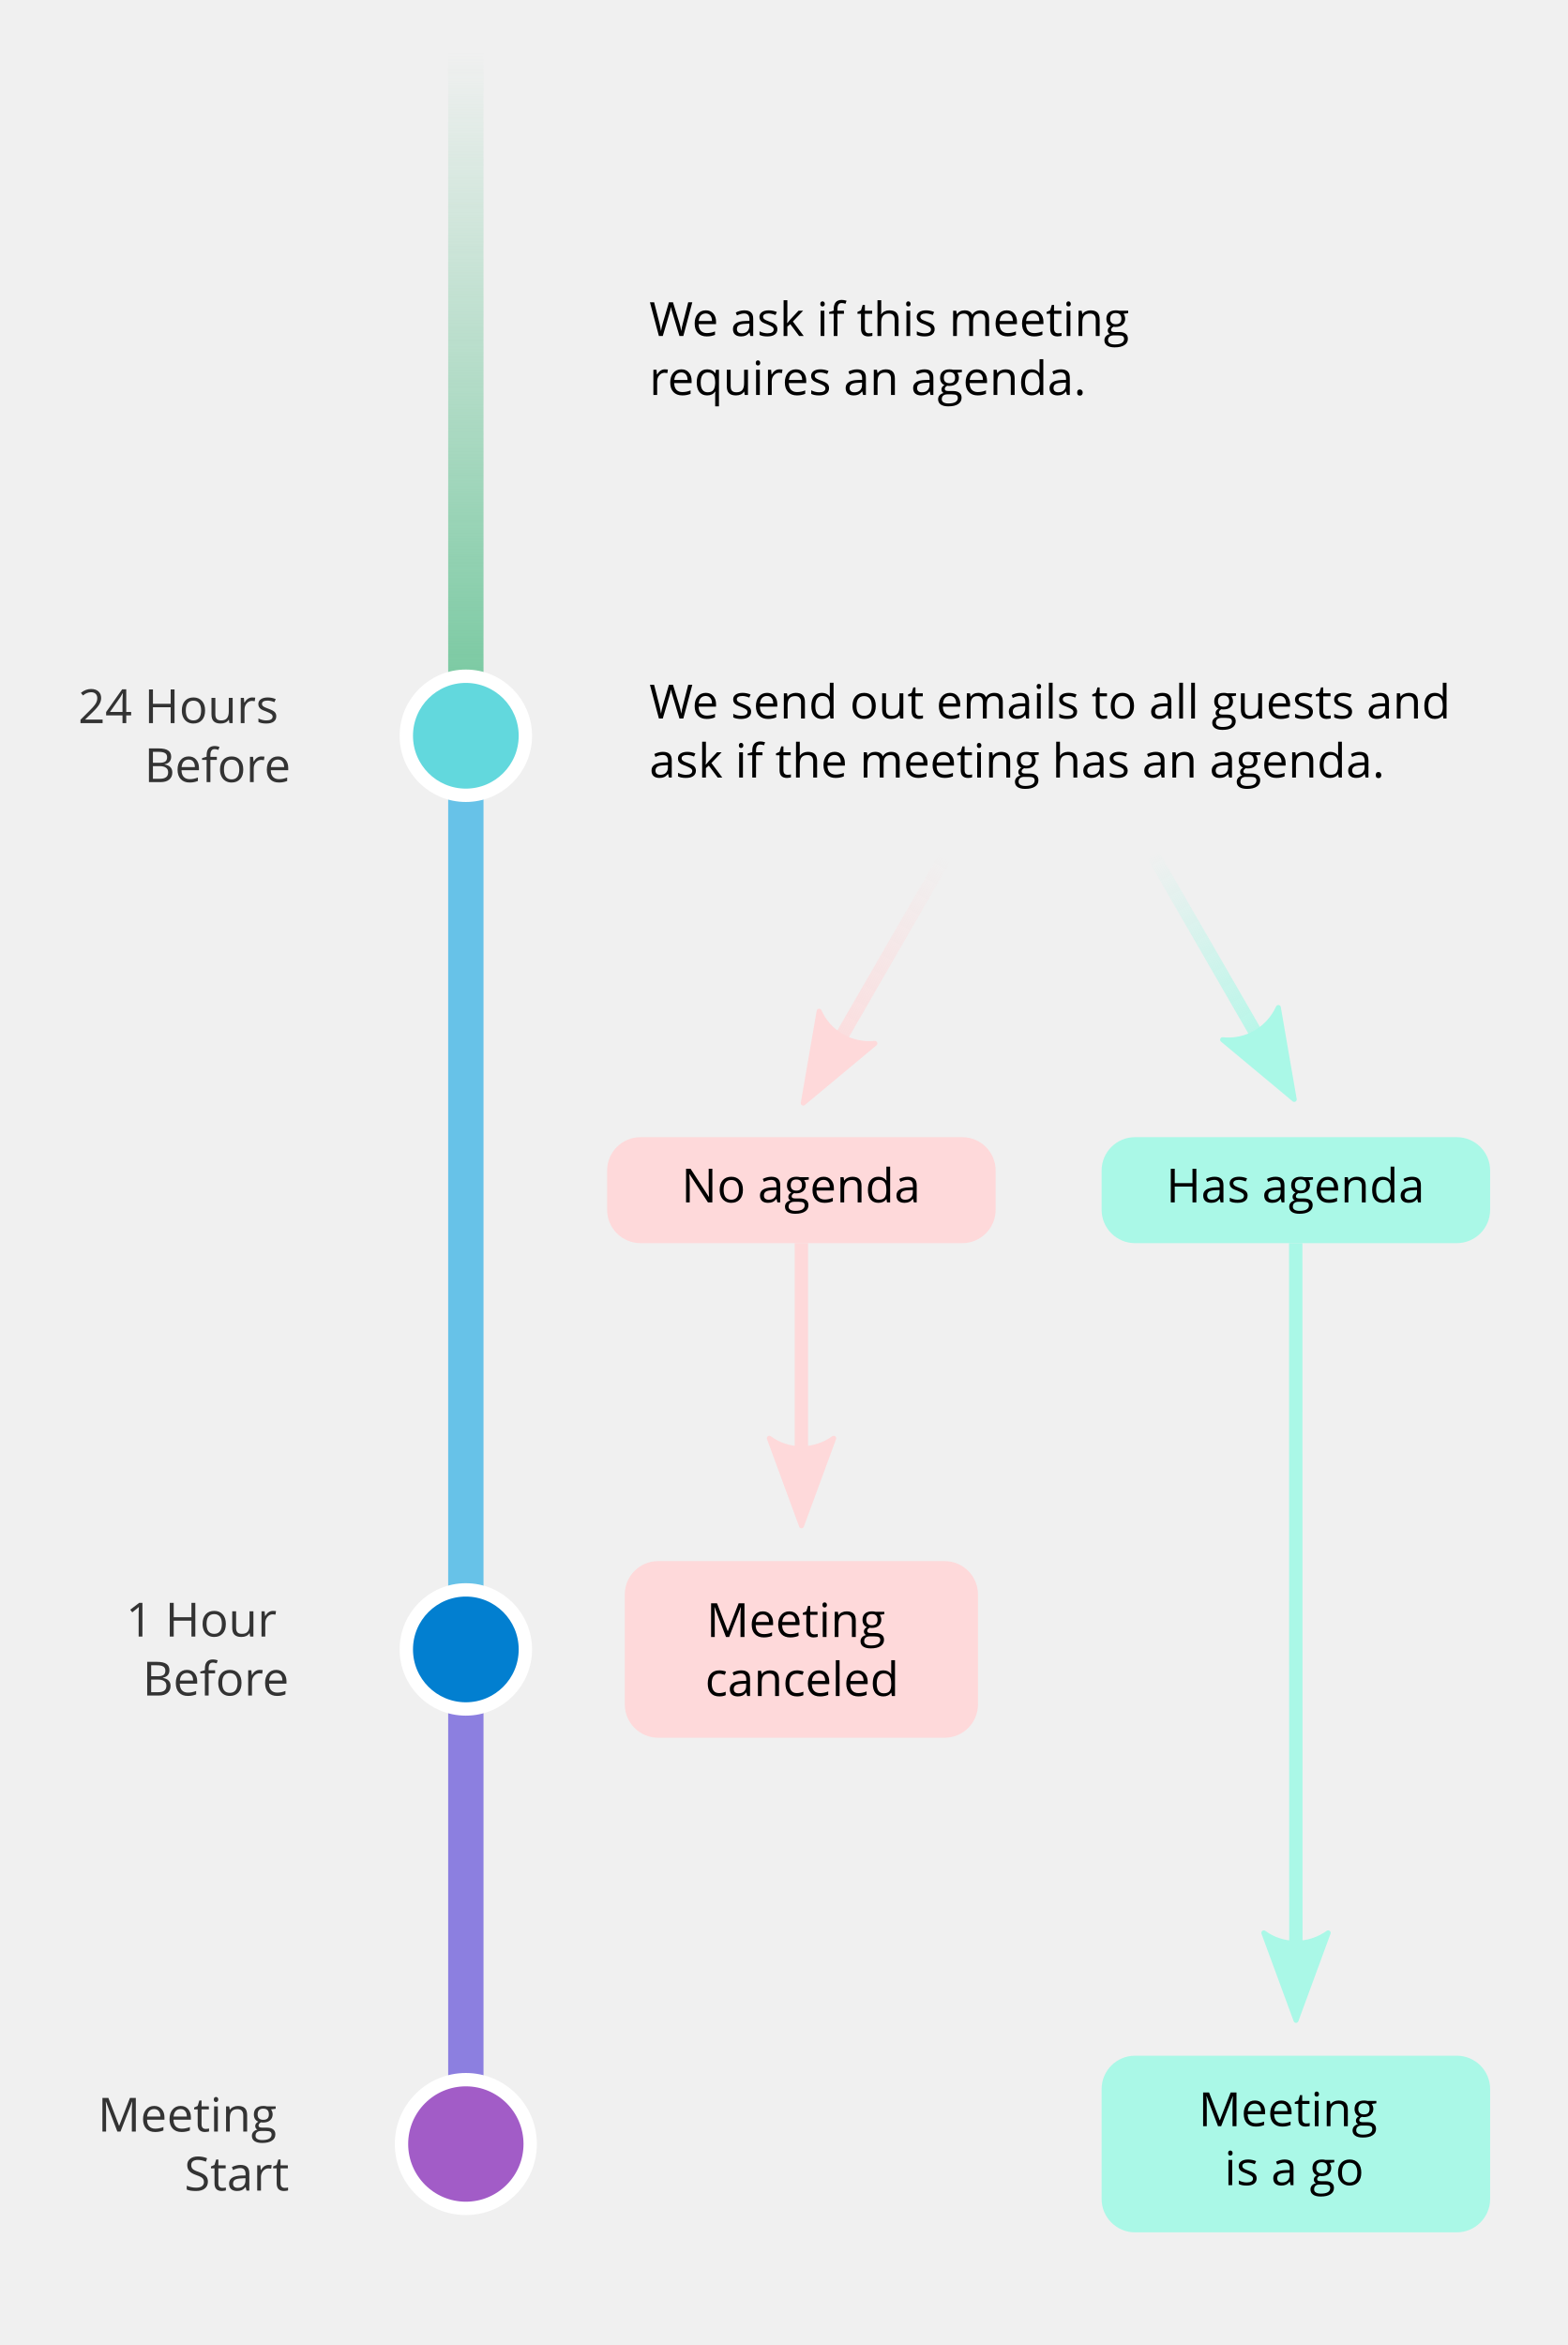
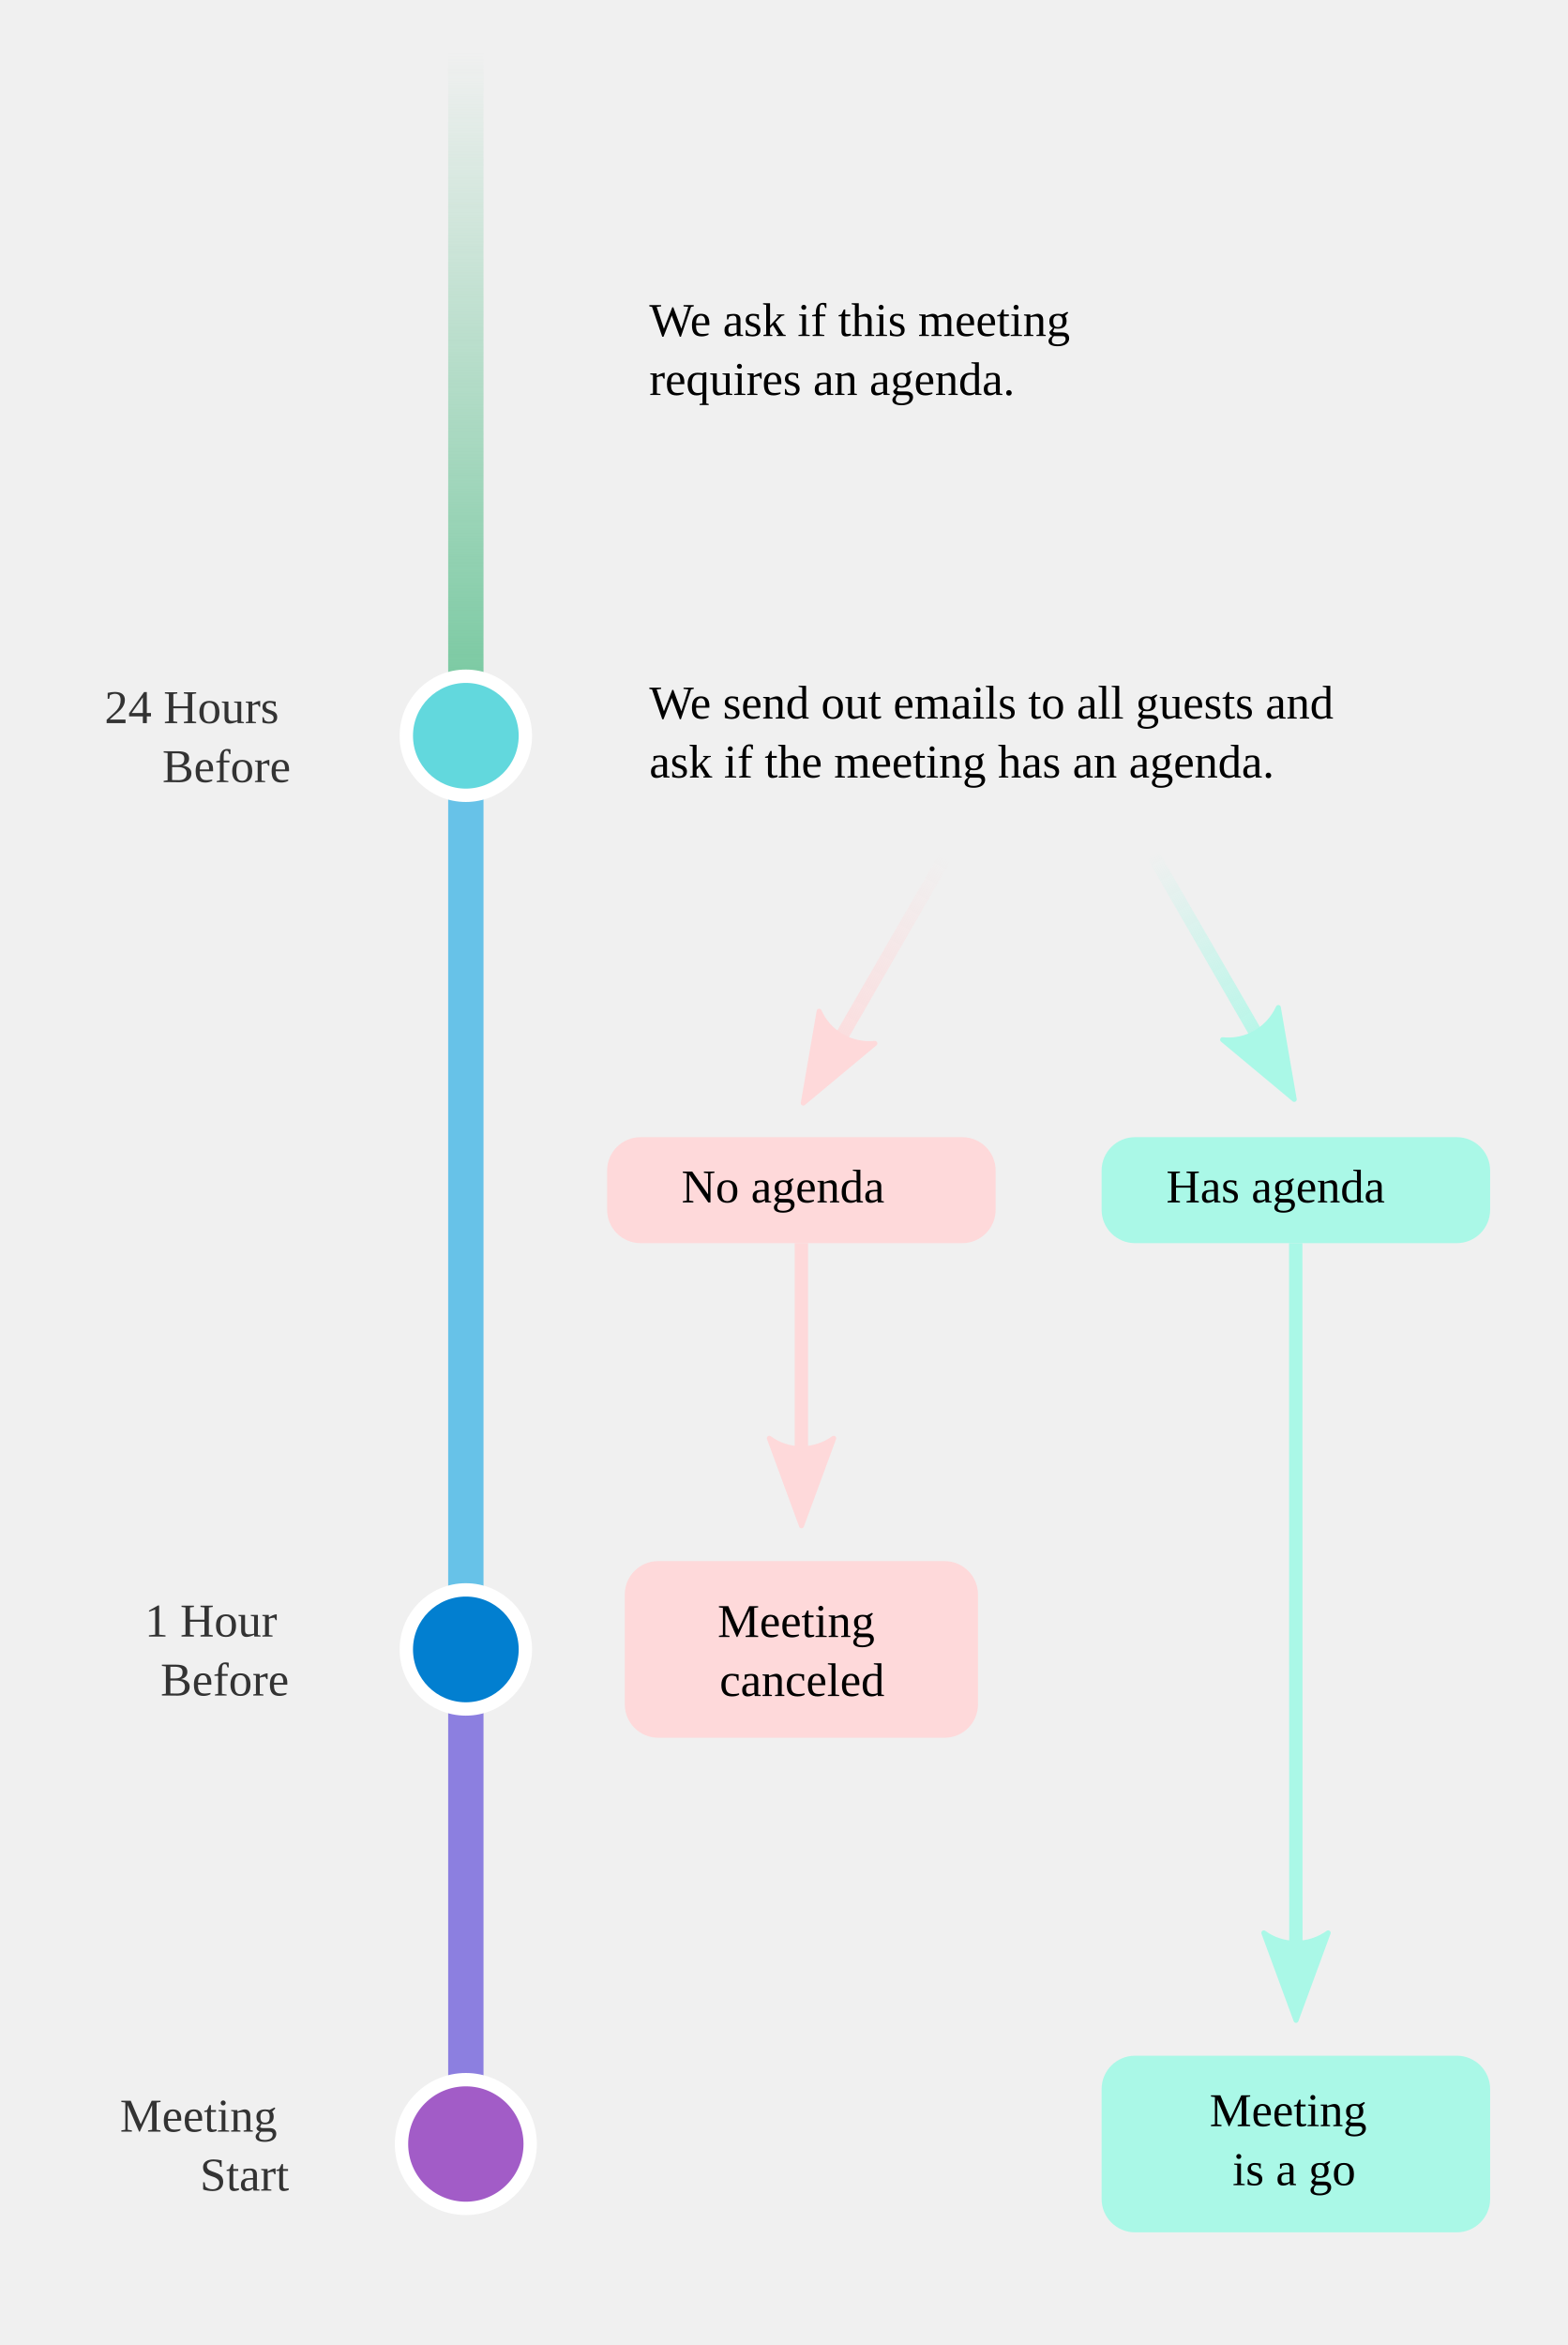
<svg xmlns="http://www.w3.org/2000/svg" xmlns:xlink="http://www.w3.org/1999/xlink" viewBox="0 0 234.833 351.25">
  <defs>
    <linearGradient id="c">
      <stop offset="0" stop-color="#aaf8e7" />
      <stop offset="1" stop-color="#aaf8e7" stop-opacity="0" />
    </linearGradient>
    <linearGradient id="b">
      <stop offset="0" stop-color="#fed9da" />
      <stop offset="1" stop-color="#fed9da" stop-opacity="0" />
    </linearGradient>
    <marker id="e" orient="auto" overflow="visible">
      <path fill="#fed9da" fill-rule="evenodd" stroke="#fed9da" stroke-width=".375" d="M-5.23-2.42L1.323-.01-5.23 2.4c1.046-1.422 1.04-3.37 0-4.82z" stroke-linejoin="round" />
    </marker>
    <linearGradient id="a">
      <stop offset="0" stop-color="#73c79d" />
      <stop offset="1" stop-color="#73c79d" stop-opacity="0" />
    </linearGradient>
    <linearGradient id="d" x1="37.042" x2="37.042" y1="64.167" y2="-36.375" xlink:href="#a" gradientUnits="userSpaceOnUse" gradientTransform="translate(0 -8.996)" />
    <marker id="g" orient="auto" overflow="visible">
      <path fill="#fed9da" fill-rule="evenodd" stroke="#fed9da" stroke-width=".375" d="M-5.23-2.42L1.323-.01-5.23 2.4c1.046-1.422 1.04-3.37 0-4.82z" stroke-linejoin="round" />
    </marker>
    <marker id="i" orient="auto" overflow="visible">
      <path fill="#aaf8e7" fill-rule="evenodd" stroke="#aaf8e7" stroke-width=".375" d="M-5.23-2.42L1.323-.01-5.23 2.4c1.046-1.422 1.04-3.37 0-4.82z" stroke-linejoin="round" />
    </marker>
    <marker id="j" orient="auto" overflow="visible">
      <path fill="#aaf8e7" fill-rule="evenodd" stroke="#aaf8e7" stroke-width=".375" d="M-5.23-2.42L1.323-.01-5.23 2.4c1.046-1.422 1.04-3.37 0-4.82z" stroke-linejoin="round" />
    </marker>
    <linearGradient id="f" x1="88.9" x2="108.744" y1="109.675" y2="75.305" xlink:href="#b" gradientUnits="userSpaceOnUse" />
    <linearGradient id="h" x1="159.808" x2="139.965" y1="109.146" y2="74.775" xlink:href="#c" gradientUnits="userSpaceOnUse" />
  </defs>
  <g transform="translate(32.75 53.25)">
    <path fill="url(#d)" d="M34.396-46.958h5.292v108.48h-5.292z" />
    <path fill="#67c2e8" d="M34.396 64.167h5.292v129.646h-5.292z" />
    <circle cx="37.042" cy="56.958" r="8.918" fill="#62d8dd" stroke="#fff" stroke-width="2" />
-     <text x="64.531" y="-2.921" stroke-width=".566" style="line-height:125%;-inkscape-font-specification:'Open Sans, Normal';text-align:start" font-size="7.069" font-family="Open Sans" letter-spacing="0" word-spacing="0">
+     <text x="64.531" y="-2.921" stroke-width=".566" style="line-height:125%;text-align:start" font-size="7.069" letter-spacing="0" word-spacing="0">
      <tspan x="64.531" y="-2.921" style="text-align:start">We ask if this meeting</tspan>
      <tspan x="64.531" y="5.915" style="text-align:start">requires an agenda.</tspan>
    </text>
-     <text x="64.531" y="54.376" stroke-width=".566" style="line-height:125%;-inkscape-font-specification:'Open Sans, Normal';text-align:start" font-size="7.069" font-family="Open Sans" letter-spacing="0" word-spacing="0">
+     <text x="64.531" y="54.376" stroke-width=".566" style="line-height:125%;text-align:start" font-size="7.069" letter-spacing="0" word-spacing="0">
      <tspan x="64.531" y="54.376" style="text-align:start">We send out emails to all guests and</tspan>
      <tspan x="64.531" y="63.212" style="text-align:start">ask if the meeting has an agenda.</tspan>
    </text>
    <rect width="58.208" height="15.875" x="58.208" y="117.083" fill="#fed9da" ry="5" rx="5" />
-     <text x="69.347" y="126.857" stroke-width=".566" style="line-height:125%;-inkscape-font-specification:'Open Sans, Normal';text-align:start" font-size="7.069" font-family="Open Sans" letter-spacing="0" word-spacing="0">
+     <text x="69.347" y="126.857" stroke-width=".566" style="line-height:125%;text-align:start" font-size="7.069" letter-spacing="0" word-spacing="0">
      <tspan x="69.347" y="126.857" style="text-align:start">No agenda</tspan>
    </text>
    <rect width="58.208" height="15.875" x="132.292" y="117.083" fill="#aaf8e7" ry="5" rx="5" />
-     <text x="141.967" y="126.857" stroke-width=".566" style="line-height:125%;-inkscape-font-specification:'Open Sans, Normal';text-align:start" font-size="7.069" font-family="Open Sans" letter-spacing="0" word-spacing="0">
+     <text x="141.967" y="126.857" stroke-width=".566" style="line-height:125%;text-align:start" font-size="7.069" letter-spacing="0" word-spacing="0">
      <tspan x="141.967" y="126.857" style="text-align:start">Has agenda</tspan>
    </text>
    <rect width="52.917" height="26.458" x="60.854" y="180.583" fill="#fed9da" ry="5" rx="5" />
-     <text x="87.42" y="191.954" stroke-width=".566" style="line-height:125%;-inkscape-font-specification:'Open Sans, Normal';text-align:center" font-size="7.069" font-family="Open Sans" letter-spacing="0" word-spacing="0" text-anchor="middle">
+     <text x="87.42" y="191.954" stroke-width=".566" style="line-height:125%;text-align:center" font-size="7.069" letter-spacing="0" word-spacing="0" text-anchor="middle">
      <tspan x="87.42" y="191.954" style="text-align:center">Meeting</tspan>
      <tspan x="87.42" y="200.79" style="text-align:center">canceled</tspan>
    </text>
    <rect width="58.208" height="26.458" x="132.292" y="254.667" fill="#aaf8e7" rx="5" ry="5" />
-     <text x="161.137" y="265.223" stroke-width=".566" style="line-height:125%;-inkscape-font-specification:'Open Sans, Normal';text-align:center" font-size="7.069" font-family="Open Sans" letter-spacing="0" word-spacing="0" text-anchor="middle">
+     <text x="161.137" y="265.223" stroke-width=".566" style="line-height:125%;text-align:center" font-size="7.069" letter-spacing="0" word-spacing="0" text-anchor="middle">
      <tspan x="161.137" y="265.223" style="text-align:center">Meeting</tspan>
      <tspan x="161.137" y="274.059" style="text-align:center">is a go</tspan>
    </text>
    <path fill="#8c7fe0" d="M34.396 191.167h5.292v74.083h-5.292z" />
    <circle cx="37.042" cy="193.813" r="8.918" fill="#027fd0" stroke="#fff" stroke-width="2" />
    <circle cx="37.042" cy="267.896" r="9.64" fill="#a25cc7" stroke="#fff" stroke-width="2" />
    <path fill="#fed9da" fill-rule="evenodd" stroke="#fed9da" stroke-width="2" d="M87.312 132.958v39.688" marker-end="url(#e)" />
    <g fill-rule="evenodd" stroke-width="2">
      <path fill="#fed9da" stroke="url(#f)" d="M108.744 75.305L88.9 109.675" marker-end="url(#g)" />
      <path fill="#aaf8e7" stroke="url(#h)" d="M139.965 74.775l19.843 34.37" marker-end="url(#i)" />
    </g>
    <path fill="#aaf8e7" fill-rule="evenodd" stroke="#aaf8e7" stroke-width="2" d="M161.377 132.958l.02 113.77" marker-end="url(#j)" />
-     <text x="10.802" y="55.065" fill="#333" stroke-width=".566" style="line-height:125%;-inkscape-font-specification:'Open Sans, Normal';text-align:end" font-size="7.069" font-family="Open Sans" letter-spacing="0" word-spacing="0" text-anchor="end">
+     <text x="10.802" y="55.065" fill="#333" stroke-width=".566" style="line-height:125%;text-align:end" font-size="7.069" letter-spacing="0" word-spacing="0" text-anchor="end">
      <tspan x="10.802" y="55.065" style="text-align:end">24 Hours</tspan>
      <tspan x="10.802" y="63.901" style="text-align:end">Before</tspan>
    </text>
-     <text x="10.54" y="191.883" fill="#333" stroke-width=".566" style="line-height:125%;-inkscape-font-specification:'Open Sans, Normal';text-align:end" font-size="7.069" font-family="Open Sans" letter-spacing="0" word-spacing="0" text-anchor="end">
+     <text x="10.54" y="191.883" fill="#333" stroke-width=".566" style="line-height:125%;text-align:end" font-size="7.069" letter-spacing="0" word-spacing="0" text-anchor="end">
      <tspan x="10.54" y="191.883" style="text-align:end">1 Hour</tspan>
      <tspan x="10.54" y="200.719" style="text-align:end">Before</tspan>
    </text>
-     <text x="10.555" y="266.037" fill="#333" stroke-width=".566" style="line-height:125%;-inkscape-font-specification:'Open Sans, Normal';text-align:end" font-size="7.069" font-family="Open Sans" letter-spacing="0" word-spacing="0" text-anchor="end">
+     <text x="10.555" y="266.037" fill="#333" stroke-width=".566" style="line-height:125%;text-align:end" font-size="7.069" letter-spacing="0" word-spacing="0" text-anchor="end">
      <tspan x="10.555" y="266.037" style="text-align:end">Meeting</tspan>
      <tspan x="10.555" y="274.873" style="text-align:end">Start</tspan>
    </text>
  </g>
</svg>
